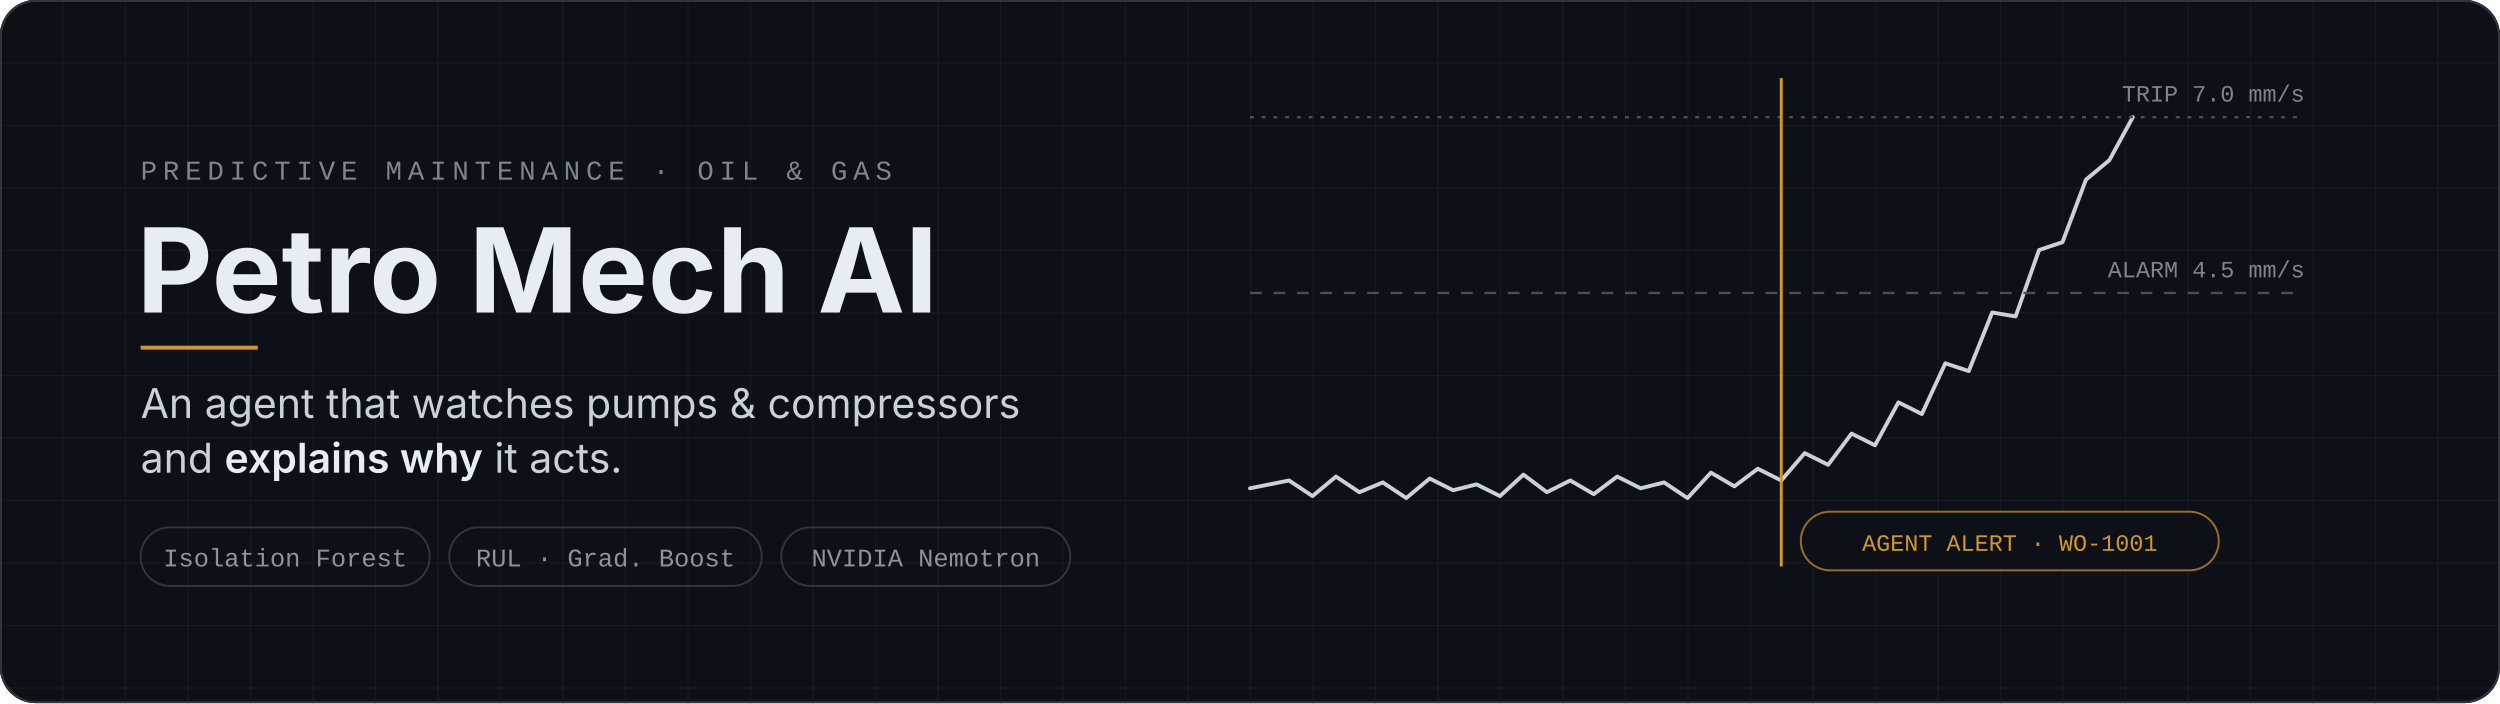
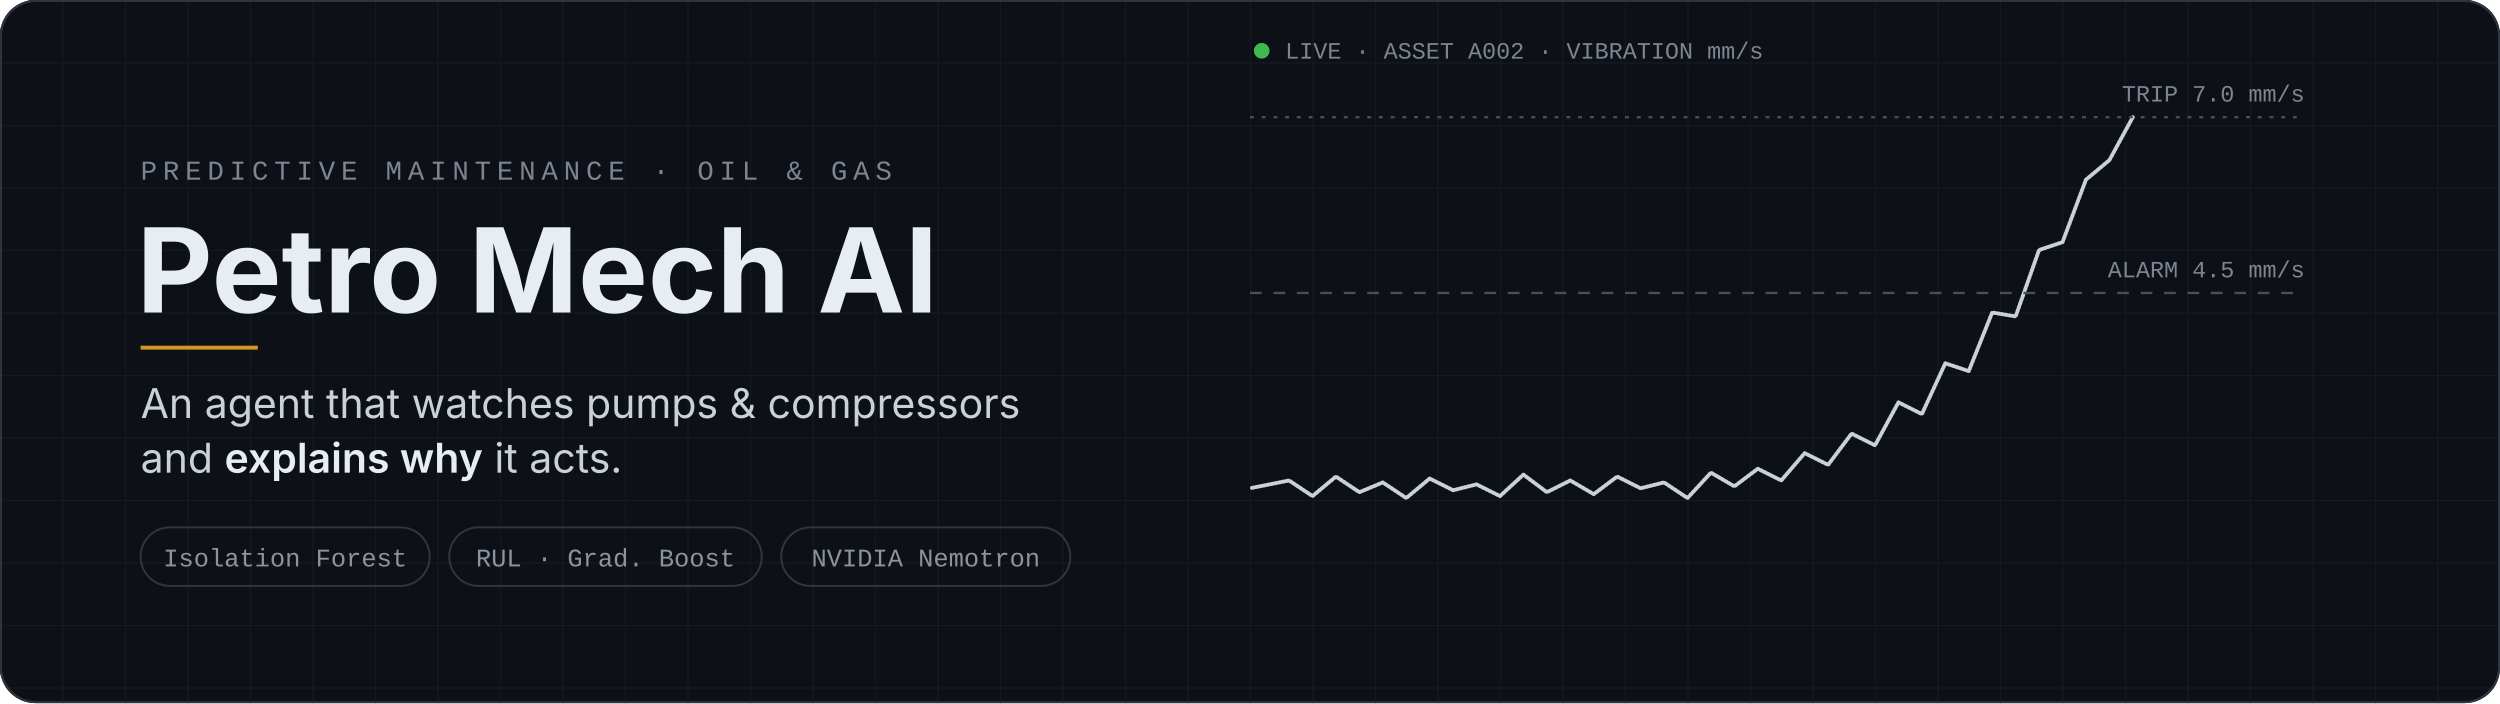
<svg xmlns="http://www.w3.org/2000/svg" width="1280" height="360" viewBox="0 0 1280 360">
  <defs>
    <linearGradient id="bg" x1="0" y1="0" x2="1" y2="1">
      <stop offset="0" stop-color="#0d1117" />
      <stop offset="1" stop-color="#0d1117" />
    </linearGradient>
    <linearGradient id="wave" x1="0" y1="0" x2="1" y2="0">
      <stop offset="0" stop-color="#c9d1d9" />
      <stop offset="1" stop-color="#c9d1d9" />
    </linearGradient>
    <pattern id="grid" width="32" height="32" patternUnits="userSpaceOnUse">
      <path d="M32 0H0V32" fill="none" stroke="#161b22" stroke-width="1" />
    </pattern>
    <style>
      .t{font-family:'Segoe UI',Inter,Helvetica,Arial,sans-serif}
      .m{font-family:'JetBrains Mono',Consolas,'Courier New',monospace}
+       .draw{stroke-dasharray:1;stroke-dashoffset:1;animation:draw 10s ease-in-out infinite}
+       .alert{opacity:0;animation:alert 10s ease-in-out infinite}
+       .live{animation:blink 1.4s ease-in-out infinite}
+       @keyframes draw{0%{stroke-dashoffset:1;opacity:1}60%{stroke-dashoffset:0;opacity:1}88%{stroke-dashoffset:0;opacity:1}96%{stroke-dashoffset:0;opacity:0}100%{stroke-dashoffset:1;opacity:0}}
+       @keyframes alert{0%,30%{opacity:0}33%,88%{opacity:1}96%,100%{opacity:0}}
+       @keyframes blink{50%{opacity:.2}}
+       @media (prefers-reduced-motion:reduce){.draw{animation:none;stroke-dashoffset:0}.alert{animation:none;opacity:1}}
    </style>
  </defs>
  <rect width="1280" height="360" rx="18" fill="url(#bg)" />
  <rect width="1280" height="360" rx="18" fill="url(#grid)" />
  <rect x=".5" y=".5" width="1279" height="359" rx="18" fill="none" stroke="#30363d" />
-   <path d="M640 250 L660 246 L672 254 L684 244 L696 252 L708 247 L720 255 L732 245 L744 251 L756 248 L768 254 L780 243 L792 252 L804 246 L816 253 L828 244 L840 250 L852 247 L864 255 L876 242 L888 249 L900 240 L912 246 L924 232 L936 238 L948 222 L960 228 L972 206 L984 212 L996 186 L1008 190 L1020 160 L1032 162 L1044 128 L1056 124 L1068 92 L1080 82 L1092 60" fill="none" stroke="url(#wave)" stroke-width="2" stroke-linejoin="round" stroke-linecap="round" />
+   <path class="draw" pathLength="1" d="M640 250 L660 246 L672 254 L684 244 L696 252 L708 247 L720 255 L732 245 L744 251 L756 248 L768 254 L780 243 L792 252 L804 246 L816 253 L828 244 L840 250 L852 247 L864 255 L876 242 L888 249 L900 240 L912 246 L924 232 L936 238 L948 222 L960 228 L972 206 L984 212 L996 186 L1008 190 L1020 160 L1032 162 L1044 128 L1056 124 L1068 92 L1080 82 L1092 60" fill="none" stroke="url(#wave)" stroke-width="2" stroke-linejoin="round" stroke-linecap="round" />
  <line x1="640" y1="150" x2="1180" y2="150" stroke="#484f58" stroke-width="1.2" stroke-dasharray="6 6" />
  <text x="1180" y="142" text-anchor="end" class="m" font-size="12" fill="#7d8590">ALARM 4.5 mm/s</text>
  <line x1="640" y1="60" x2="1180" y2="60" stroke="#484f58" stroke-width="1.2" stroke-dasharray="2 4" />
  <text x="1180" y="52" text-anchor="end" class="m" font-size="12" fill="#7d8590">TRIP 7.0 mm/s</text>
-   <line x1="912" y1="40" x2="912" y2="290" stroke="#d29922" stroke-width="1.5" />
-   <rect x="922" y="262" width="214" height="30" rx="15" fill="#0d1117" stroke="#d29922" stroke-opacity="0.7" />
-   <text x="1029" y="282" text-anchor="middle" class="m" font-size="12" fill="#d29922">AGENT ALERT · WO-1001</text>
+   <g class="alert">
+     <line x1="912" y1="40" x2="912" y2="290" stroke="#d29922" stroke-width="1.5" />
+     <rect x="922" y="262" width="214" height="30" rx="15" fill="#0d1117" stroke="#d29922" stroke-opacity="0.7" />
+     <text x="1029" y="282" text-anchor="middle" class="m" font-size="12" fill="#d29922">AGENT ALERT · WO-1001</text>
+   </g>
+   <circle class="live" cx="646" cy="26" r="4" fill="#3fb950" />
+   <text x="658" y="30" class="m" font-size="12" fill="#7d8590">LIVE · ASSET A002 · VIBRATION mm/s</text>
  <text x="72" y="92" class="m" font-size="14" fill="#7d8590" letter-spacing="3">PREDICTIVE MAINTENANCE · OIL &amp; GAS</text>
  <text x="70" y="160" class="t" font-size="60" font-weight="700" fill="#e6edf3">Petro Mech AI</text>
  <line x1="72" y1="178" x2="132" y2="178" stroke="#d29922" stroke-width="2" />
  <text x="72" y="214" class="t" font-size="21" fill="#c9d1d9">An agent that watches pumps &amp; compressors</text>
  <text x="72" y="242" class="t" font-size="21" fill="#c9d1d9">and <tspan font-weight="600" fill="#e6edf3">explains why</tspan> it acts.</text>
  <g class="m" font-size="13" fill="#8b949e">
    <rect x="72" y="270" width="148" height="30" rx="15" fill="none" stroke="#30363d" />
    <text x="146" y="290" text-anchor="middle">Isolation Forest</text>
    <rect x="230" y="270" width="160" height="30" rx="15" fill="none" stroke="#30363d" />
    <text x="310" y="290" text-anchor="middle">RUL · Grad. Boost</text>
    <rect x="400" y="270" width="148" height="30" rx="15" fill="none" stroke="#30363d" />
    <text x="474" y="290" text-anchor="middle">NVIDIA Nemotron</text>
  </g>
</svg>
